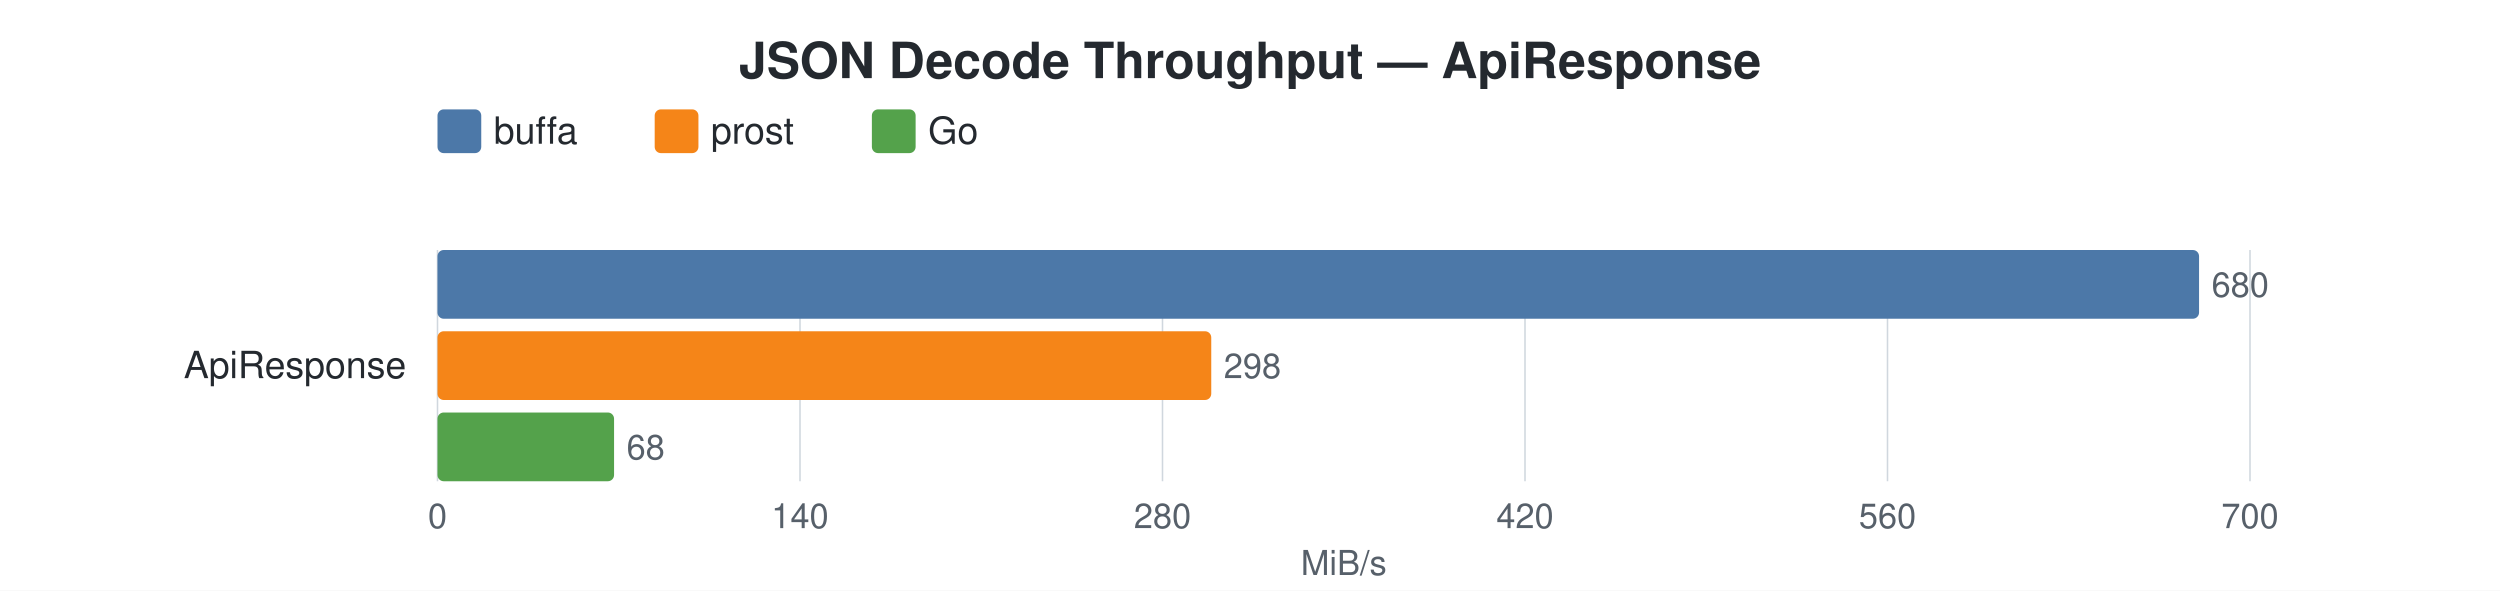
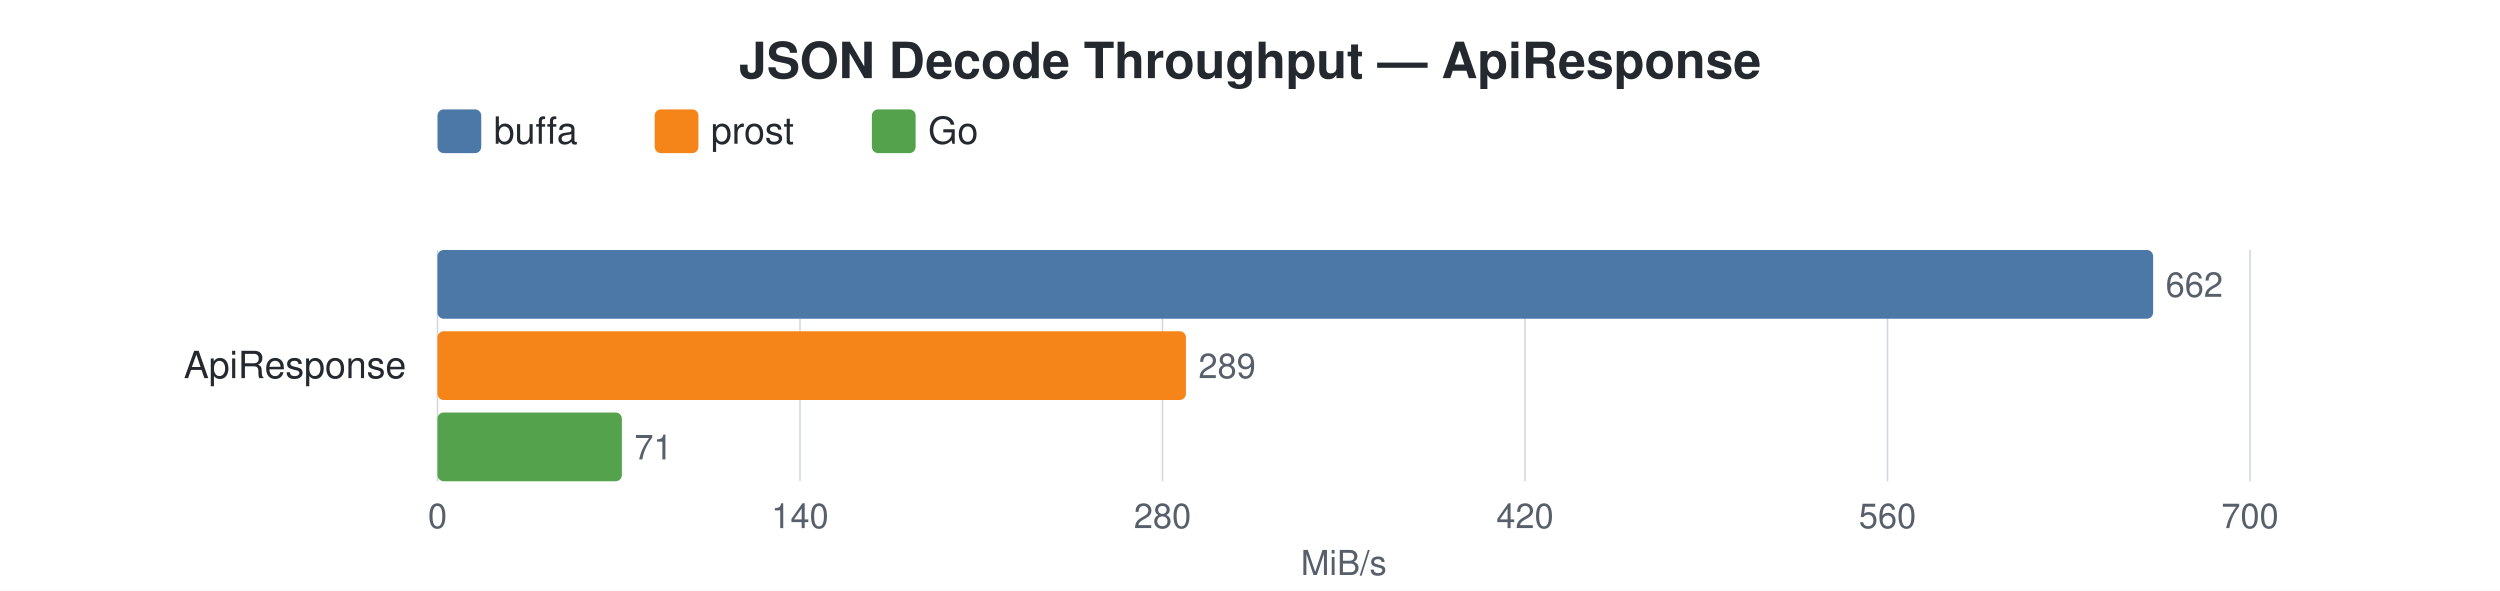
<svg xmlns="http://www.w3.org/2000/svg" width="800" height="189" viewBox="0 0 800 189">
  <style>
    text { font-family: -apple-system, BlinkMacSystemFont, "Segoe UI", Helvetica, Arial, sans-serif; }
    .title { font-size: 16px; font-weight: 600; fill: #24292f; }
    .label { font-size: 12px; fill: #24292f; }
    .value { font-size: 11px; fill: #57606a; }
    .axis-label { font-size: 11px; fill: #57606a; }
    .legend-text { font-size: 12px; fill: #24292f; }
    .grid { stroke: #d0d7de; stroke-width: 0.5; }
  </style>
  <rect width="100%" height="100%" fill="white" />
  <text x="400.0" y="25" text-anchor="middle" class="title">JSON Decode Throughput — ApiResponse</text>
  <rect x="140" y="35" width="14" height="14" rx="2" fill="#4C78A8" />
  <text x="158" y="46" class="legend-text">buffa</text>
  <rect x="209.5" y="35" width="14" height="14" rx="2" fill="#F58518" />
  <text x="227.5" y="46" class="legend-text">prost</text>
  <rect x="279.0" y="35" width="14" height="14" rx="2" fill="#54A24B" />
  <text x="297.0" y="46" class="legend-text">Go</text>
  <line x1="140.0" y1="80" x2="140.0" y2="154" class="grid" />
  <text x="140.0" y="169" text-anchor="middle" class="axis-label">0</text>
  <line x1="256.0" y1="80" x2="256.0" y2="154" class="grid" />
  <text x="256.0" y="169" text-anchor="middle" class="axis-label">140</text>
  <line x1="372.0" y1="80" x2="372.0" y2="154" class="grid" />
  <text x="372.0" y="169" text-anchor="middle" class="axis-label">280</text>
  <line x1="488.0" y1="80" x2="488.0" y2="154" class="grid" />
  <text x="488.0" y="169" text-anchor="middle" class="axis-label">420</text>
  <line x1="604.0" y1="80" x2="604.0" y2="154" class="grid" />
  <text x="604.0" y="169" text-anchor="middle" class="axis-label">560</text>
  <line x1="720.0" y1="80" x2="720.0" y2="154" class="grid" />
  <text x="720.0" y="169" text-anchor="middle" class="axis-label">700</text>
  <text x="430.0" y="184" text-anchor="middle" class="axis-label">MiB/s</text>
  <text x="130" y="121.0" text-anchor="end" class="label">ApiResponse</text>
-   <rect x="140" y="80.0" width="563.7" height="22" rx="2" fill="#4C78A8" />
-   <text x="707.7" y="95.0" class="value">680</text>
-   <rect x="140" y="106.0" width="247.6" height="22" rx="2" fill="#F58518" />
-   <text x="391.6" y="121.0" class="value">298</text>
-   <rect x="140" y="132.0" width="56.5" height="22" rx="2" fill="#54A24B" />
-   <text x="200.5" y="147.0" class="value">68</text>
+   <rect x="140" y="80.0" width="549.0" height="22" rx="2" fill="#4C78A8" />
+   <text x="693.0" y="95.0" class="value">662</text>
+   <rect x="140" y="106.0" width="239.5" height="22" rx="2" fill="#F58518" />
+   <text x="383.5" y="121.0" class="value">289</text>
+   <rect x="140" y="132.0" width="59.0" height="22" rx="2" fill="#54A24B" />
+   <text x="203.0" y="147.0" class="value">71</text>
</svg>
